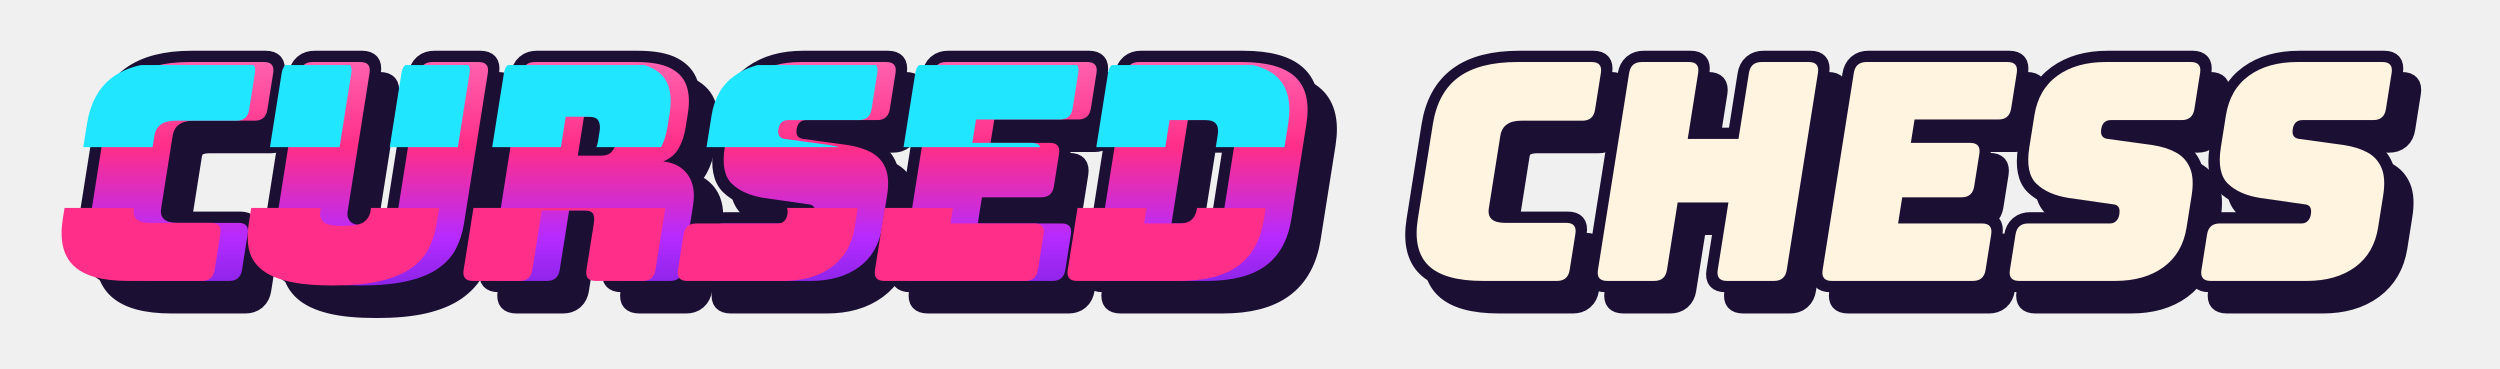
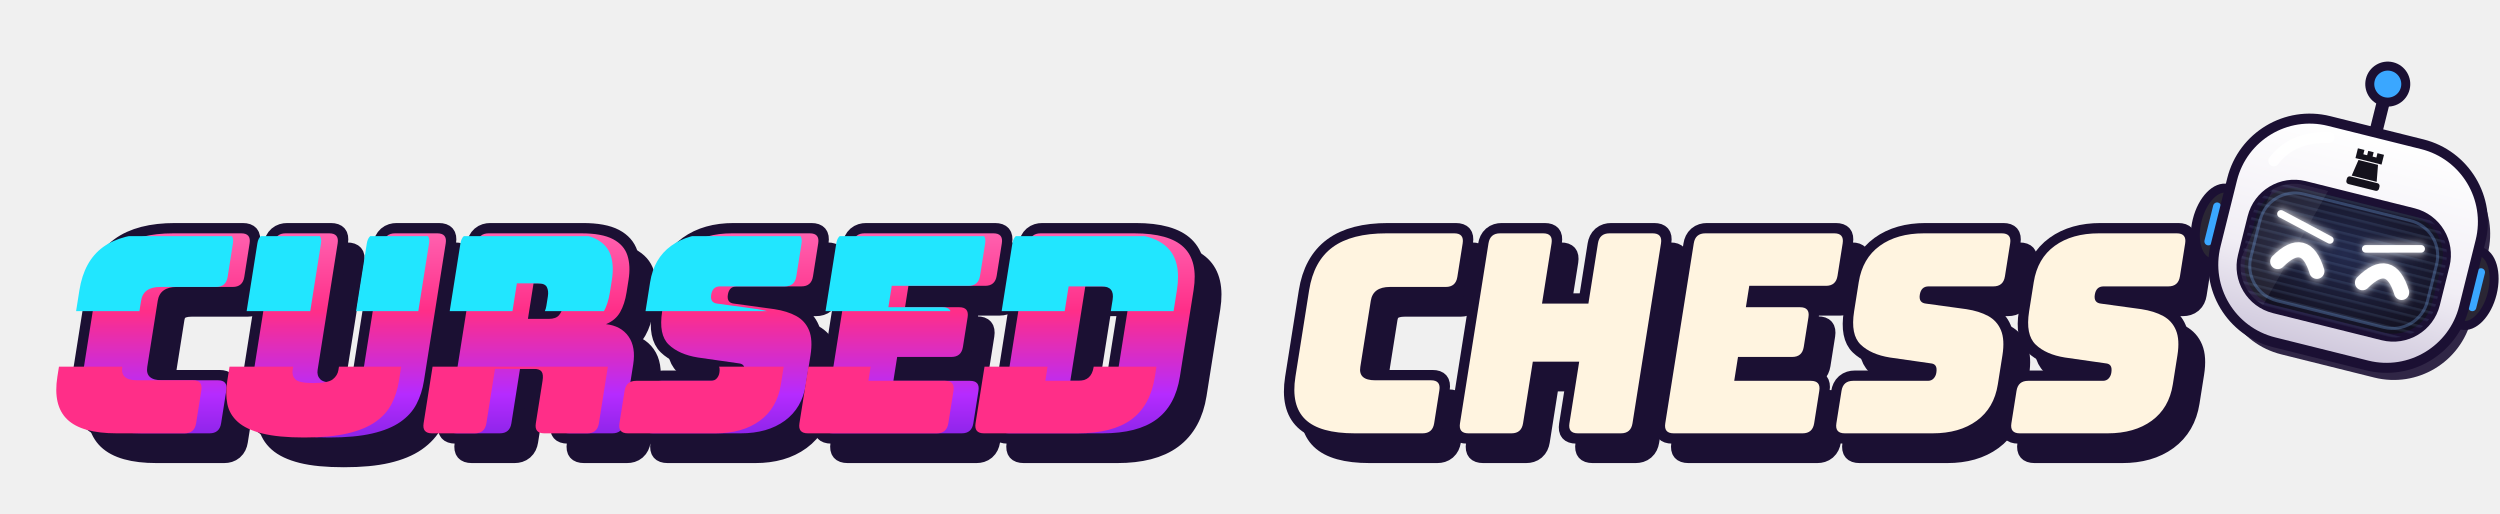
- <svg xmlns="http://www.w3.org/2000/svg" viewBox="-26.2 -92.4 822.3 121.3" role="img" aria-label="Cursed Chess">
+ <svg xmlns="http://www.w3.org/2000/svg" viewBox="-26.2 -156 900 185" role="img" aria-label="Cursed Chess">
  <defs>
    <linearGradient id="cursed" gradientUnits="userSpaceOnUse" x1="0" y1="-86.0" x2="0" y2="14.0">
      <stop offset="0" stop-color="#ff7ac2" />
      <stop offset="0.42" stop-color="#ff2e88" />
      <stop offset="0.72" stop-color="#b52bff" />
      <stop offset="1" stop-color="#6a1fd6" />
    </linearGradient>
  </defs>
  <g transform="translate(381.4 -35.2) skewX(-9) translate(-381.4 35.2)" stroke-linejoin="round">
    <g transform="translate(7.0 7.0)" fill="#1b1033" stroke="#1b1033" stroke-width="7.41">
      <path d="M54.8 0.0H30.4Q17.8 0.0 11.8 -5.0Q5.8 -10.0 5.8 -20.4V-51.5Q5.8 -62.0 11.8 -67.0Q17.8 -72.0 30.4 -72.0H54.8Q58.4 -72.0 58.4 -68.4V-56.3Q58.4 -52.7 54.8 -52.7H34.7Q28.6 -52.7 28.6 -47.7V-23.9Q28.6 -19.1 34.7 -19.1H54.8Q58.4 -19.1 58.4 -15.5V-3.6Q58.4 0.0 54.8 0.0ZM129.0 -18.9Q129.0 -14.3 127.65 -10.55Q126.3 -6.8 122.85 -4.1Q119.4 -1.4 113.4 0.05Q107.4 1.5 98.1 1.5Q88.8 1.5 82.8 0.05Q76.8 -1.4 73.35 -4.1Q69.9 -6.8 68.55 -10.55Q67.2 -14.3 67.2 -18.9V-68.4Q67.2 -72.0 70.8 -72.0H86.5Q90.1 -72.0 90.1 -68.4V-22.8Q90.1 -20.8 91.6 -19.45Q93.1 -18.1 98.3 -18.1Q103.6 -18.1 105.1 -19.45Q106.6 -20.8 106.6 -22.8V-68.4Q106.6 -72.0 110.2 -72.0H125.4Q129.0 -72.0 129.0 -68.4ZM159.3 0.0H143.9Q140.3 0.0 140.3 -3.6V-68.4Q140.3 -72.0 143.9 -72.0H177.2Q184.7 -72.0 189.0 -69.9Q193.3 -67.8 195.1 -64.05Q196.9 -60.3 196.9 -55.3V-50.7Q196.9 -46.5 195.7 -43.6Q194.5 -40.7 191.3 -39.3Q196.8 -38.7 200.1 -34.9Q203.4 -31.1 203.4 -24.8V-3.6Q203.4 0.0 199.8 0.0H184.3Q180.7 0.0 180.7 -3.6V-18.9Q180.7 -21.2 179.85 -22.2Q179.0 -23.2 176.9 -23.2H162.9V-3.6Q162.9 0.0 159.3 0.0ZM162.9 -54.0V-41.2H170.4Q173.0 -41.2 173.9 -42.55Q174.8 -43.9 174.8 -45.9V-49.3Q174.8 -51.3 173.9 -52.65Q173.0 -54.0 170.4 -54.0ZM246.0 0.0H214.4Q210.8 0.0 210.8 -3.6V-15.3Q210.8 -18.9 214.4 -18.9H241.3Q242.6 -18.9 243.25 -19.75Q243.9 -20.6 243.9 -21.8Q243.9 -23.5 243.25 -24.3Q242.6 -25.1 241.3 -25.2L226.3 -27.3Q219.3 -28.4 215.05 -31.95Q210.8 -35.5 210.8 -43.9V-54.4Q210.8 -63.0 216.3 -67.5Q221.8 -72.0 231.5 -72.0H259.5Q263.1 -72.0 263.1 -68.4V-56.5Q263.1 -52.9 259.5 -52.9H236.2Q233.5 -52.9 233.5 -49.9Q233.5 -47.0 236.2 -46.7L251.1 -44.7Q255.8 -44.0 259.3 -42.25Q262.8 -40.5 264.75 -37.1Q266.7 -33.7 266.7 -28.1V-17.6Q266.7 -9.1 261.2 -4.55Q255.7 0.0 246.0 0.0ZM325.6 0.0H279.2Q275.6 0.0 275.6 -3.6V-68.4Q275.6 -72.0 279.2 -72.0H325.6Q329.2 -72.0 329.2 -68.4V-56.7Q329.2 -53.1 325.6 -53.1H298.0V-45.4H317.5Q321.1 -45.4 321.1 -41.8V-31.1Q321.1 -27.5 317.5 -27.5H298.0V-18.9H325.6Q329.2 -18.9 329.2 -15.3V-3.6Q329.2 0.0 325.6 0.0ZM376.3 0.0H342.6Q339.0 0.0 339.0 -3.6V-68.4Q339.0 -72.0 342.6 -72.0H376.3Q388.9 -72.0 394.9 -67.0Q400.9 -62.0 400.9 -51.6V-20.4Q400.9 -10.0 394.9 -5.0Q388.9 0.0 376.3 0.0ZM361.7 -52.9V-18.9H373.6Q378.3 -18.9 378.3 -23.8V-48.1Q378.3 -52.9 373.6 -52.9Z" />
      <path d="M491.5 0.0H467.1Q454.5 0.0 448.5 -5.0Q442.5 -10.0 442.5 -20.4V-51.5Q442.5 -62.0 448.5 -67.0Q454.5 -72.0 467.1 -72.0H491.5Q495.1 -72.0 495.1 -68.4V-56.3Q495.1 -52.7 491.5 -52.7H471.4Q465.3 -52.7 465.3 -47.7V-23.9Q465.3 -19.1 471.4 -19.1H491.5Q495.1 -19.1 495.1 -15.5V-3.6Q495.1 0.0 491.5 0.0ZM523.5 0.0H508Q504.4 0.0 504.4 -3.6V-68.4Q504.4 -72.0 508 -72.0H523.5Q527.1 -72.0 527.1 -68.4V-46.7H543.8V-68.4Q543.8 -72.0 547.4 -72.0H562.9Q566.5 -72.0 566.5 -68.4V-3.6Q566.5 0.0 562.9 0.0H547.4Q543.8 0.0 543.8 -3.6V-25.8H527.1V-3.6Q527.1 0.0 523.5 0.0ZM628.3 0.0H581.9Q578.3 0.0 578.3 -3.6V-68.4Q578.3 -72.0 581.9 -72.0H628.3Q631.9 -72.0 631.9 -68.4V-56.7Q631.9 -53.1 628.3 -53.1H600.7V-45.4H620.2Q623.8 -45.4 623.8 -41.8V-31.1Q623.8 -27.5 620.2 -27.5H600.7V-18.9H628.3Q631.9 -18.9 631.9 -15.3V-3.6Q631.9 0.0 628.3 0.0ZM675.1 0.0H643.5Q639.9 0.0 639.9 -3.6V-15.3Q639.9 -18.9 643.5 -18.9H670.4Q671.7 -18.9 672.35 -19.75Q673 -20.6 673 -21.8Q673 -23.5 672.35 -24.3Q671.7 -25.1 670.4 -25.2L655.4 -27.3Q648.4 -28.4 644.15 -31.95Q639.9 -35.5 639.9 -43.9V-54.4Q639.9 -63.0 645.4 -67.5Q650.9 -72.0 660.6 -72.0H688.6Q692.2 -72.0 692.2 -68.4V-56.5Q692.2 -52.9 688.6 -52.9H665.3Q662.6 -52.9 662.6 -49.9Q662.6 -47.0 665.3 -46.7L680.2 -44.7Q684.9 -44.0 688.4 -42.25Q691.9 -40.5 693.85 -37.1Q695.8 -33.7 695.8 -28.1V-17.6Q695.8 -9.1 690.3 -4.55Q684.8 0.0 675.1 0.0ZM738.1 0.0H706.5Q702.9 0.0 702.9 -3.6V-15.3Q702.9 -18.9 706.5 -18.9H733.4Q734.7 -18.9 735.35 -19.75Q736 -20.6 736 -21.8Q736 -23.5 735.35 -24.3Q734.7 -25.1 733.4 -25.2L718.4 -27.3Q711.4 -28.4 707.15 -31.95Q702.9 -35.5 702.9 -43.9V-54.4Q702.9 -63.0 708.4 -67.5Q713.9 -72.0 723.6 -72.0H751.6Q755.2 -72.0 755.2 -68.4V-56.5Q755.2 -52.9 751.6 -52.9H728.3Q725.6 -52.9 725.6 -49.9Q725.6 -47.0 728.3 -46.7L743.2 -44.7Q747.9 -44.0 751.4 -42.25Q754.9 -40.5 756.85 -37.1Q758.8 -33.7 758.8 -28.1V-17.6Q758.8 -9.1 753.3 -4.55Q747.8 0.0 738.1 0.0Z" />
    </g>
    <path d="M54.8 0.0H30.4Q17.8 0.0 11.8 -5.0Q5.8 -10.0 5.8 -20.4V-51.5Q5.8 -62.0 11.8 -67.0Q17.8 -72.0 30.4 -72.0H54.8Q58.4 -72.0 58.4 -68.4V-56.3Q58.4 -52.7 54.8 -52.7H34.7Q28.6 -52.7 28.6 -47.7V-23.9Q28.6 -19.1 34.7 -19.1H54.8Q58.4 -19.1 58.4 -15.5V-3.6Q58.4 0.0 54.8 0.0ZM129.0 -18.9Q129.0 -14.3 127.65 -10.55Q126.3 -6.8 122.85 -4.1Q119.4 -1.4 113.4 0.05Q107.4 1.5 98.1 1.5Q88.8 1.5 82.8 0.05Q76.8 -1.4 73.35 -4.1Q69.9 -6.8 68.55 -10.55Q67.2 -14.3 67.2 -18.9V-68.4Q67.2 -72.0 70.8 -72.0H86.5Q90.1 -72.0 90.1 -68.4V-22.8Q90.1 -20.8 91.6 -19.45Q93.1 -18.1 98.3 -18.1Q103.6 -18.1 105.1 -19.45Q106.6 -20.8 106.6 -22.8V-68.4Q106.6 -72.0 110.2 -72.0H125.4Q129.0 -72.0 129.0 -68.4ZM159.3 0.0H143.9Q140.3 0.0 140.3 -3.6V-68.4Q140.3 -72.0 143.9 -72.0H177.2Q184.7 -72.0 189.0 -69.9Q193.3 -67.8 195.1 -64.05Q196.9 -60.3 196.9 -55.3V-50.7Q196.9 -46.5 195.7 -43.6Q194.5 -40.7 191.3 -39.3Q196.8 -38.7 200.1 -34.9Q203.4 -31.1 203.4 -24.8V-3.6Q203.4 0.0 199.8 0.0H184.3Q180.7 0.0 180.7 -3.6V-18.9Q180.7 -21.2 179.85 -22.2Q179.0 -23.2 176.9 -23.2H162.9V-3.6Q162.9 0.0 159.3 0.0ZM162.9 -54.0V-41.2H170.4Q173.0 -41.2 173.9 -42.55Q174.8 -43.9 174.8 -45.9V-49.3Q174.8 -51.3 173.9 -52.65Q173.0 -54.0 170.4 -54.0ZM246.0 0.0H214.4Q210.8 0.0 210.8 -3.6V-15.3Q210.8 -18.9 214.4 -18.9H241.3Q242.6 -18.9 243.25 -19.75Q243.9 -20.6 243.9 -21.8Q243.9 -23.5 243.25 -24.3Q242.6 -25.1 241.3 -25.2L226.3 -27.3Q219.3 -28.4 215.05 -31.95Q210.8 -35.5 210.8 -43.9V-54.4Q210.8 -63.0 216.3 -67.5Q221.8 -72.0 231.5 -72.0H259.5Q263.1 -72.0 263.1 -68.4V-56.5Q263.1 -52.9 259.5 -52.9H236.2Q233.5 -52.9 233.5 -49.9Q233.5 -47.0 236.2 -46.7L251.1 -44.7Q255.8 -44.0 259.3 -42.25Q262.8 -40.5 264.75 -37.1Q266.7 -33.7 266.7 -28.1V-17.6Q266.7 -9.1 261.2 -4.55Q255.7 0.0 246.0 0.0ZM325.6 0.0H279.2Q275.6 0.0 275.6 -3.6V-68.4Q275.6 -72.0 279.2 -72.0H325.6Q329.2 -72.0 329.2 -68.4V-56.7Q329.2 -53.1 325.6 -53.1H298.0V-45.4H317.5Q321.1 -45.4 321.1 -41.8V-31.1Q321.1 -27.5 317.5 -27.5H298.0V-18.9H325.6Q329.2 -18.9 329.2 -15.3V-3.6Q329.2 0.0 325.6 0.0ZM376.3 0.0H342.6Q339.0 0.0 339.0 -3.6V-68.4Q339.0 -72.0 342.6 -72.0H376.3Q388.9 -72.0 394.9 -67.0Q400.9 -62.0 400.9 -51.6V-20.4Q400.9 -10.0 394.9 -5.0Q388.9 0.0 376.3 0.0ZM361.7 -52.9V-18.9H373.6Q378.3 -18.9 378.3 -23.8V-48.1Q378.3 -52.9 373.6 -52.9Z" fill="url(#cursed)" stroke="#1b1033" stroke-width="7.41" paint-order="stroke" />
    <path d="M491.5 0.0H467.1Q454.5 0.0 448.5 -5.0Q442.5 -10.0 442.5 -20.4V-51.5Q442.5 -62.0 448.5 -67.0Q454.5 -72.0 467.1 -72.0H491.5Q495.1 -72.0 495.1 -68.4V-56.3Q495.1 -52.7 491.5 -52.7H471.4Q465.3 -52.7 465.3 -47.7V-23.9Q465.3 -19.1 471.4 -19.1H491.5Q495.1 -19.1 495.1 -15.5V-3.6Q495.1 0.0 491.5 0.0ZM523.5 0.0H508Q504.4 0.0 504.4 -3.6V-68.4Q504.4 -72.0 508 -72.0H523.5Q527.1 -72.0 527.1 -68.4V-46.7H543.8V-68.4Q543.8 -72.0 547.4 -72.0H562.9Q566.5 -72.0 566.5 -68.4V-3.6Q566.5 0.0 562.9 0.0H547.4Q543.8 0.0 543.8 -3.6V-25.8H527.1V-3.6Q527.1 0.0 523.5 0.0ZM628.3 0.0H581.9Q578.3 0.0 578.3 -3.6V-68.4Q578.3 -72.0 581.9 -72.0H628.3Q631.9 -72.0 631.9 -68.4V-56.7Q631.9 -53.1 628.3 -53.1H600.7V-45.4H620.2Q623.8 -45.4 623.8 -41.8V-31.1Q623.8 -27.5 620.2 -27.5H600.7V-18.9H628.3Q631.9 -18.9 631.9 -15.3V-3.6Q631.9 0.0 628.3 0.0ZM675.1 0.0H643.5Q639.9 0.0 639.9 -3.6V-15.3Q639.9 -18.9 643.5 -18.9H670.4Q671.7 -18.9 672.35 -19.75Q673 -20.6 673 -21.8Q673 -23.5 672.35 -24.3Q671.7 -25.1 670.4 -25.2L655.4 -27.3Q648.4 -28.4 644.15 -31.95Q639.9 -35.5 639.9 -43.9V-54.4Q639.9 -63.0 645.4 -67.5Q650.9 -72.0 660.6 -72.0H688.6Q692.2 -72.0 692.2 -68.4V-56.5Q692.2 -52.9 688.6 -52.9H665.3Q662.6 -52.9 662.6 -49.9Q662.6 -47.0 665.3 -46.7L680.2 -44.7Q684.9 -44.0 688.4 -42.25Q691.9 -40.5 693.85 -37.1Q695.8 -33.7 695.8 -28.1V-17.6Q695.8 -9.1 690.3 -4.55Q684.8 0.0 675.1 0.0ZM738.1 0.0H706.5Q702.9 0.0 702.9 -3.6V-15.3Q702.9 -18.9 706.5 -18.9H733.4Q734.7 -18.9 735.35 -19.75Q736 -20.6 736 -21.8Q736 -23.5 735.35 -24.3Q734.7 -25.1 733.4 -25.2L718.4 -27.3Q711.4 -28.4 707.15 -31.95Q702.9 -35.5 702.9 -43.9V-54.4Q702.9 -63.0 708.4 -67.5Q713.9 -72.0 723.6 -72.0H751.6Q755.2 -72.0 755.2 -68.4V-56.5Q755.2 -52.9 751.6 -52.9H728.3Q725.6 -52.9 725.6 -49.9Q725.6 -47.0 728.3 -46.7L743.2 -44.7Q747.9 -44.0 751.4 -42.25Q754.9 -40.5 756.85 -37.1Q758.8 -33.7 758.8 -28.1V-17.6Q758.8 -9.1 753.3 -4.55Q747.8 0.0 738.1 0.0Z" fill="#fff4e0" stroke="#1b1033" stroke-width="7.41" paint-order="stroke" />
    <clipPath id="tear-21e6ff">
      <rect x="-50" width="506.7" y="-71.0" height="27.0" />
    </clipPath>
    <g clip-path="url(#tear-21e6ff)">
      <path d="M54.8 0.0H30.4Q17.8 0.0 11.8 -5.0Q5.8 -10.0 5.8 -20.4V-51.5Q5.8 -62.0 11.8 -67.0Q17.8 -72.0 30.4 -72.0H54.8Q58.4 -72.0 58.4 -68.4V-56.3Q58.4 -52.7 54.8 -52.7H34.7Q28.6 -52.7 28.6 -47.7V-23.9Q28.6 -19.1 34.7 -19.1H54.8Q58.4 -19.1 58.4 -15.5V-3.6Q58.4 0.0 54.8 0.0ZM129.0 -18.9Q129.0 -14.3 127.65 -10.55Q126.3 -6.8 122.85 -4.1Q119.4 -1.4 113.4 0.05Q107.4 1.5 98.1 1.5Q88.8 1.5 82.8 0.05Q76.8 -1.4 73.35 -4.1Q69.9 -6.8 68.55 -10.55Q67.2 -14.3 67.2 -18.9V-68.4Q67.2 -72.0 70.8 -72.0H86.5Q90.1 -72.0 90.1 -68.4V-22.8Q90.1 -20.8 91.6 -19.45Q93.1 -18.1 98.3 -18.1Q103.6 -18.1 105.1 -19.45Q106.6 -20.8 106.6 -22.8V-68.4Q106.6 -72.0 110.2 -72.0H125.4Q129.0 -72.0 129.0 -68.4ZM159.3 0.0H143.9Q140.3 0.0 140.3 -3.6V-68.4Q140.3 -72.0 143.9 -72.0H177.2Q184.7 -72.0 189.0 -69.9Q193.3 -67.8 195.1 -64.05Q196.9 -60.3 196.9 -55.3V-50.7Q196.9 -46.5 195.7 -43.6Q194.5 -40.7 191.3 -39.3Q196.8 -38.7 200.1 -34.9Q203.4 -31.1 203.4 -24.8V-3.6Q203.4 0.0 199.8 0.0H184.3Q180.7 0.0 180.7 -3.6V-18.9Q180.7 -21.2 179.85 -22.2Q179.0 -23.2 176.9 -23.2H162.9V-3.6Q162.9 0.0 159.3 0.0ZM162.9 -54.0V-41.2H170.4Q173.0 -41.2 173.9 -42.55Q174.8 -43.9 174.8 -45.9V-49.3Q174.8 -51.3 173.9 -52.65Q173.0 -54.0 170.4 -54.0ZM246.0 0.0H214.4Q210.8 0.0 210.8 -3.6V-15.3Q210.8 -18.9 214.4 -18.9H241.3Q242.6 -18.9 243.25 -19.75Q243.9 -20.6 243.9 -21.8Q243.9 -23.5 243.25 -24.3Q242.6 -25.1 241.3 -25.2L226.3 -27.3Q219.3 -28.4 215.05 -31.95Q210.8 -35.5 210.8 -43.9V-54.4Q210.8 -63.0 216.3 -67.5Q221.8 -72.0 231.5 -72.0H259.5Q263.1 -72.0 263.1 -68.4V-56.5Q263.1 -52.9 259.5 -52.9H236.2Q233.5 -52.9 233.5 -49.9Q233.5 -47.0 236.2 -46.7L251.1 -44.7Q255.8 -44.0 259.3 -42.25Q262.8 -40.5 264.75 -37.1Q266.7 -33.7 266.7 -28.1V-17.6Q266.7 -9.1 261.2 -4.55Q255.7 0.0 246.0 0.0ZM325.6 0.0H279.2Q275.6 0.0 275.6 -3.6V-68.4Q275.6 -72.0 279.2 -72.0H325.6Q329.2 -72.0 329.2 -68.4V-56.7Q329.2 -53.1 325.6 -53.1H298.0V-45.4H317.5Q321.1 -45.4 321.1 -41.8V-31.1Q321.1 -27.5 317.5 -27.5H298.0V-18.9H325.6Q329.2 -18.9 329.2 -15.3V-3.6Q329.2 0.0 325.6 0.0ZM376.3 0.0H342.6Q339.0 0.0 339.0 -3.6V-68.4Q339.0 -72.0 342.6 -72.0H376.3Q388.9 -72.0 394.9 -67.0Q400.9 -62.0 400.9 -51.6V-20.4Q400.9 -10.0 394.9 -5.0Q388.9 0.0 376.3 0.0ZM361.7 -52.9V-18.9H373.6Q378.3 -18.9 378.3 -23.8V-48.1Q378.3 -52.9 373.6 -52.9Z" fill="#21e6ff" transform="translate(-6.0 0)" />
    </g>
    <clipPath id="tear-ff2e88">
      <rect x="-50" width="506.7" y="-24.0" height="30.0" />
    </clipPath>
    <g clip-path="url(#tear-ff2e88)">
      <path d="M54.8 0.0H30.4Q17.8 0.0 11.8 -5.0Q5.8 -10.0 5.8 -20.4V-51.5Q5.8 -62.0 11.8 -67.0Q17.8 -72.0 30.4 -72.0H54.8Q58.4 -72.0 58.4 -68.4V-56.3Q58.4 -52.7 54.8 -52.7H34.7Q28.6 -52.7 28.6 -47.7V-23.9Q28.6 -19.1 34.7 -19.1H54.8Q58.4 -19.1 58.4 -15.5V-3.6Q58.4 0.0 54.8 0.0ZM129.0 -18.9Q129.0 -14.3 127.65 -10.55Q126.3 -6.8 122.85 -4.1Q119.4 -1.4 113.4 0.05Q107.4 1.5 98.1 1.5Q88.8 1.5 82.8 0.05Q76.8 -1.4 73.35 -4.1Q69.9 -6.8 68.55 -10.55Q67.2 -14.3 67.2 -18.9V-68.4Q67.2 -72.0 70.8 -72.0H86.5Q90.1 -72.0 90.1 -68.4V-22.8Q90.1 -20.8 91.6 -19.45Q93.1 -18.1 98.3 -18.1Q103.6 -18.1 105.1 -19.45Q106.6 -20.8 106.6 -22.8V-68.4Q106.6 -72.0 110.2 -72.0H125.4Q129.0 -72.0 129.0 -68.4ZM159.3 0.0H143.9Q140.3 0.0 140.3 -3.6V-68.4Q140.3 -72.0 143.9 -72.0H177.2Q184.7 -72.0 189.0 -69.9Q193.3 -67.8 195.1 -64.05Q196.9 -60.3 196.9 -55.3V-50.7Q196.9 -46.5 195.7 -43.6Q194.5 -40.7 191.3 -39.3Q196.8 -38.7 200.1 -34.9Q203.4 -31.1 203.4 -24.8V-3.6Q203.4 0.0 199.8 0.0H184.3Q180.7 0.0 180.7 -3.6V-18.9Q180.7 -21.2 179.85 -22.2Q179.0 -23.2 176.9 -23.2H162.9V-3.6Q162.9 0.0 159.3 0.0ZM162.9 -54.0V-41.2H170.4Q173.0 -41.2 173.9 -42.55Q174.8 -43.9 174.8 -45.9V-49.3Q174.8 -51.3 173.9 -52.65Q173.0 -54.0 170.4 -54.0ZM246.0 0.0H214.4Q210.8 0.0 210.8 -3.6V-15.3Q210.8 -18.9 214.4 -18.9H241.3Q242.6 -18.9 243.25 -19.75Q243.9 -20.6 243.9 -21.8Q243.9 -23.5 243.25 -24.3Q242.6 -25.1 241.3 -25.2L226.3 -27.3Q219.3 -28.4 215.05 -31.95Q210.8 -35.5 210.8 -43.9V-54.4Q210.8 -63.0 216.3 -67.5Q221.8 -72.0 231.5 -72.0H259.5Q263.1 -72.0 263.1 -68.4V-56.5Q263.1 -52.9 259.5 -52.9H236.2Q233.5 -52.9 233.5 -49.9Q233.5 -47.0 236.2 -46.7L251.1 -44.7Q255.8 -44.0 259.3 -42.25Q262.8 -40.5 264.75 -37.1Q266.7 -33.7 266.7 -28.1V-17.6Q266.7 -9.1 261.2 -4.55Q255.7 0.0 246.0 0.0ZM325.6 0.0H279.2Q275.6 0.0 275.6 -3.6V-68.4Q275.6 -72.0 279.2 -72.0H325.6Q329.2 -72.0 329.2 -68.4V-56.7Q329.2 -53.1 325.6 -53.1H298.0V-45.4H317.5Q321.1 -45.4 321.1 -41.8V-31.1Q321.1 -27.5 317.5 -27.5H298.0V-18.9H325.6Q329.2 -18.9 329.2 -15.3V-3.6Q329.2 0.0 325.6 0.0ZM376.3 0.0H342.6Q339.0 0.0 339.0 -3.6V-68.4Q339.0 -72.0 342.6 -72.0H376.3Q388.9 -72.0 394.9 -67.0Q400.9 -62.0 400.9 -51.6V-20.4Q400.9 -10.0 394.9 -5.0Q388.9 0.0 376.3 0.0ZM361.7 -52.9V-18.9H373.6Q378.3 -18.9 378.3 -23.8V-48.1Q378.3 -52.9 373.6 -52.9Z" fill="#ff2e88" transform="translate(-9.0 0)" />
    </g>
  </g>
+   <g transform="translate(726 -150) rotate(14 70 166) scale(0.72)">
+     <g transform="translate(5 5)" opacity="0.9">
+       <rect x="36" y="52" width="128" height="114" rx="40" fill="#1b1033" />
+     </g>
+     <svg x="0" y="0" width="200" height="200" viewBox="0 0 200 200">
+       <defs>
+         <linearGradient id="shell-bot" x1="0" y1="0" x2="0" y2="1">
+           <stop offset="0" stop-color="#ffffff" />
+           <stop offset="0.6" stop-color="#f1eef5" />
+           <stop offset="1" stop-color="#cfc8dc" />
+         </linearGradient>
+         <filter id="glow-bot" x="-50%" y="-50%" width="200%" height="200%">
+           <feGaussianBlur stdDeviation="2.4" result="b" />
+           <feMerge>
+             <feMergeNode in="b" />
+             <feMergeNode in="SourceGraphic" />
+           </feMerge>
+         </filter>
+         <radialGradient id="screen-bot" cx="0.5" cy="0.45" r="0.75">
+           <stop offset="0" stop-color="#232a4d" />
+           <stop offset="0.7" stop-color="#151426" />
+           <stop offset="1" stop-color="#0c0b14" />
+         </radialGradient>
+         <pattern id="lines-bot" width="4" height="4" patternUnits="userSpaceOnUse">
+           <rect width="4" height="1.3" fill="#9cc8ff" opacity="0.1" />
+         </pattern>
+         <clipPath id="visor-bot">
+           <rect x="50" y="86" width="100" height="64" rx="22" />
+         </clipPath>
+         <clipPath id="tear-0-bot">
+           <rect x="0" y="62" width="200" height="5" />
+         </clipPath>
+         <clipPath id="tear-1-bot">
+           <rect x="0" y="79" width="200" height="6" />
+         </clipPath>
+         <clipPath id="tear-2-bot">
+           <rect x="0" y="101" width="200" height="4" />
+         </clipPath>
+         <clipPath id="tear-3-bot">
+           <rect x="0" y="124" width="200" height="7" />
+         </clipPath>
+         <clipPath id="tear-4-bot">
+           <rect x="0" y="152" width="200" height="6" />
+         </clipPath>
+       </defs>
+       <g>
+         <g>
+           <path d="M100 54 V27" fill="none" stroke="#1b1033" stroke-width="6.5" stroke-linecap="round" />
+           <circle cx="100" cy="27" r="9" fill="#3aa7ff" stroke="#1b1033" stroke-width="4.5" />
+         </g>
+         <ellipse cx="35" cy="116" rx="11" ry="19" fill="#2a2634" stroke="#1b1033" stroke-width="4.5" />
+         <ellipse cx="165" cy="116" rx="11" ry="19" fill="#2a2634" stroke="#1b1033" stroke-width="4.5" />
+         <path d="M32 107 V125 M168 107 V125" stroke="#3aa7ff" stroke-width="4" stroke-linecap="round" />
+         <rect x="36" y="52" width="128" height="114" rx="40" fill="url(#shell-bot)" stroke="#1b1033" stroke-width="5" />
+         <path d="M54 78 Q60 64 78 60" fill="none" stroke="#fff" stroke-width="5.5" stroke-linecap="round" opacity="0.9" />
+         <g fill="#14121c" transform="translate(100 71) scale(0.56) translate(-100 -181.5)">
+           <path d="M88 165 h6 v4 h3.5 v-4 h5 v4 h3.5 v-4 h6 v9 h-24 z" />
+           <path d="M91 175 h18 l2.5 15 h-23 z" />
+           <rect x="85" y="191" width="30" height="7" rx="2.5" />
+         </g>
+         <rect x="50" y="86" width="100" height="64" rx="22" fill="url(#screen-bot)" stroke="#1b1033" stroke-width="4" />
+         <g clip-path="url(#visor-bot)">
+           <rect x="50" y="86" width="100" height="64" fill="url(#lines-bot)" />
+           <path d="M58 86 L84 86 L66 150 L46 150 Z" fill="#fff" opacity="0.07" />
+         </g>
+         <rect x="54.5" y="90.5" width="91" height="55" rx="18" fill="none" stroke="#7fb6ff" stroke-width="1.5" opacity="0.28" />
+         <g transform="translate(100 118) scale(0.84) translate(-100 -92)">
+           <g fill="none" stroke="#ffffff" stroke-width="9" stroke-linecap="round" filter="url(#glow-bot)">
+             <path d="M62 102 Q74 82 86 102" />
+             <path d="M114 102 Q126 82 138 102" />
+           </g>
+           <path d="M57 74 L89 82 M111 82 L143 74" stroke="#ffffff" stroke-width="4.5" stroke-linecap="round" filter="url(#glow-bot)" />
+         </g>
+       </g>
+     </svg>
+   </g>
</svg>
